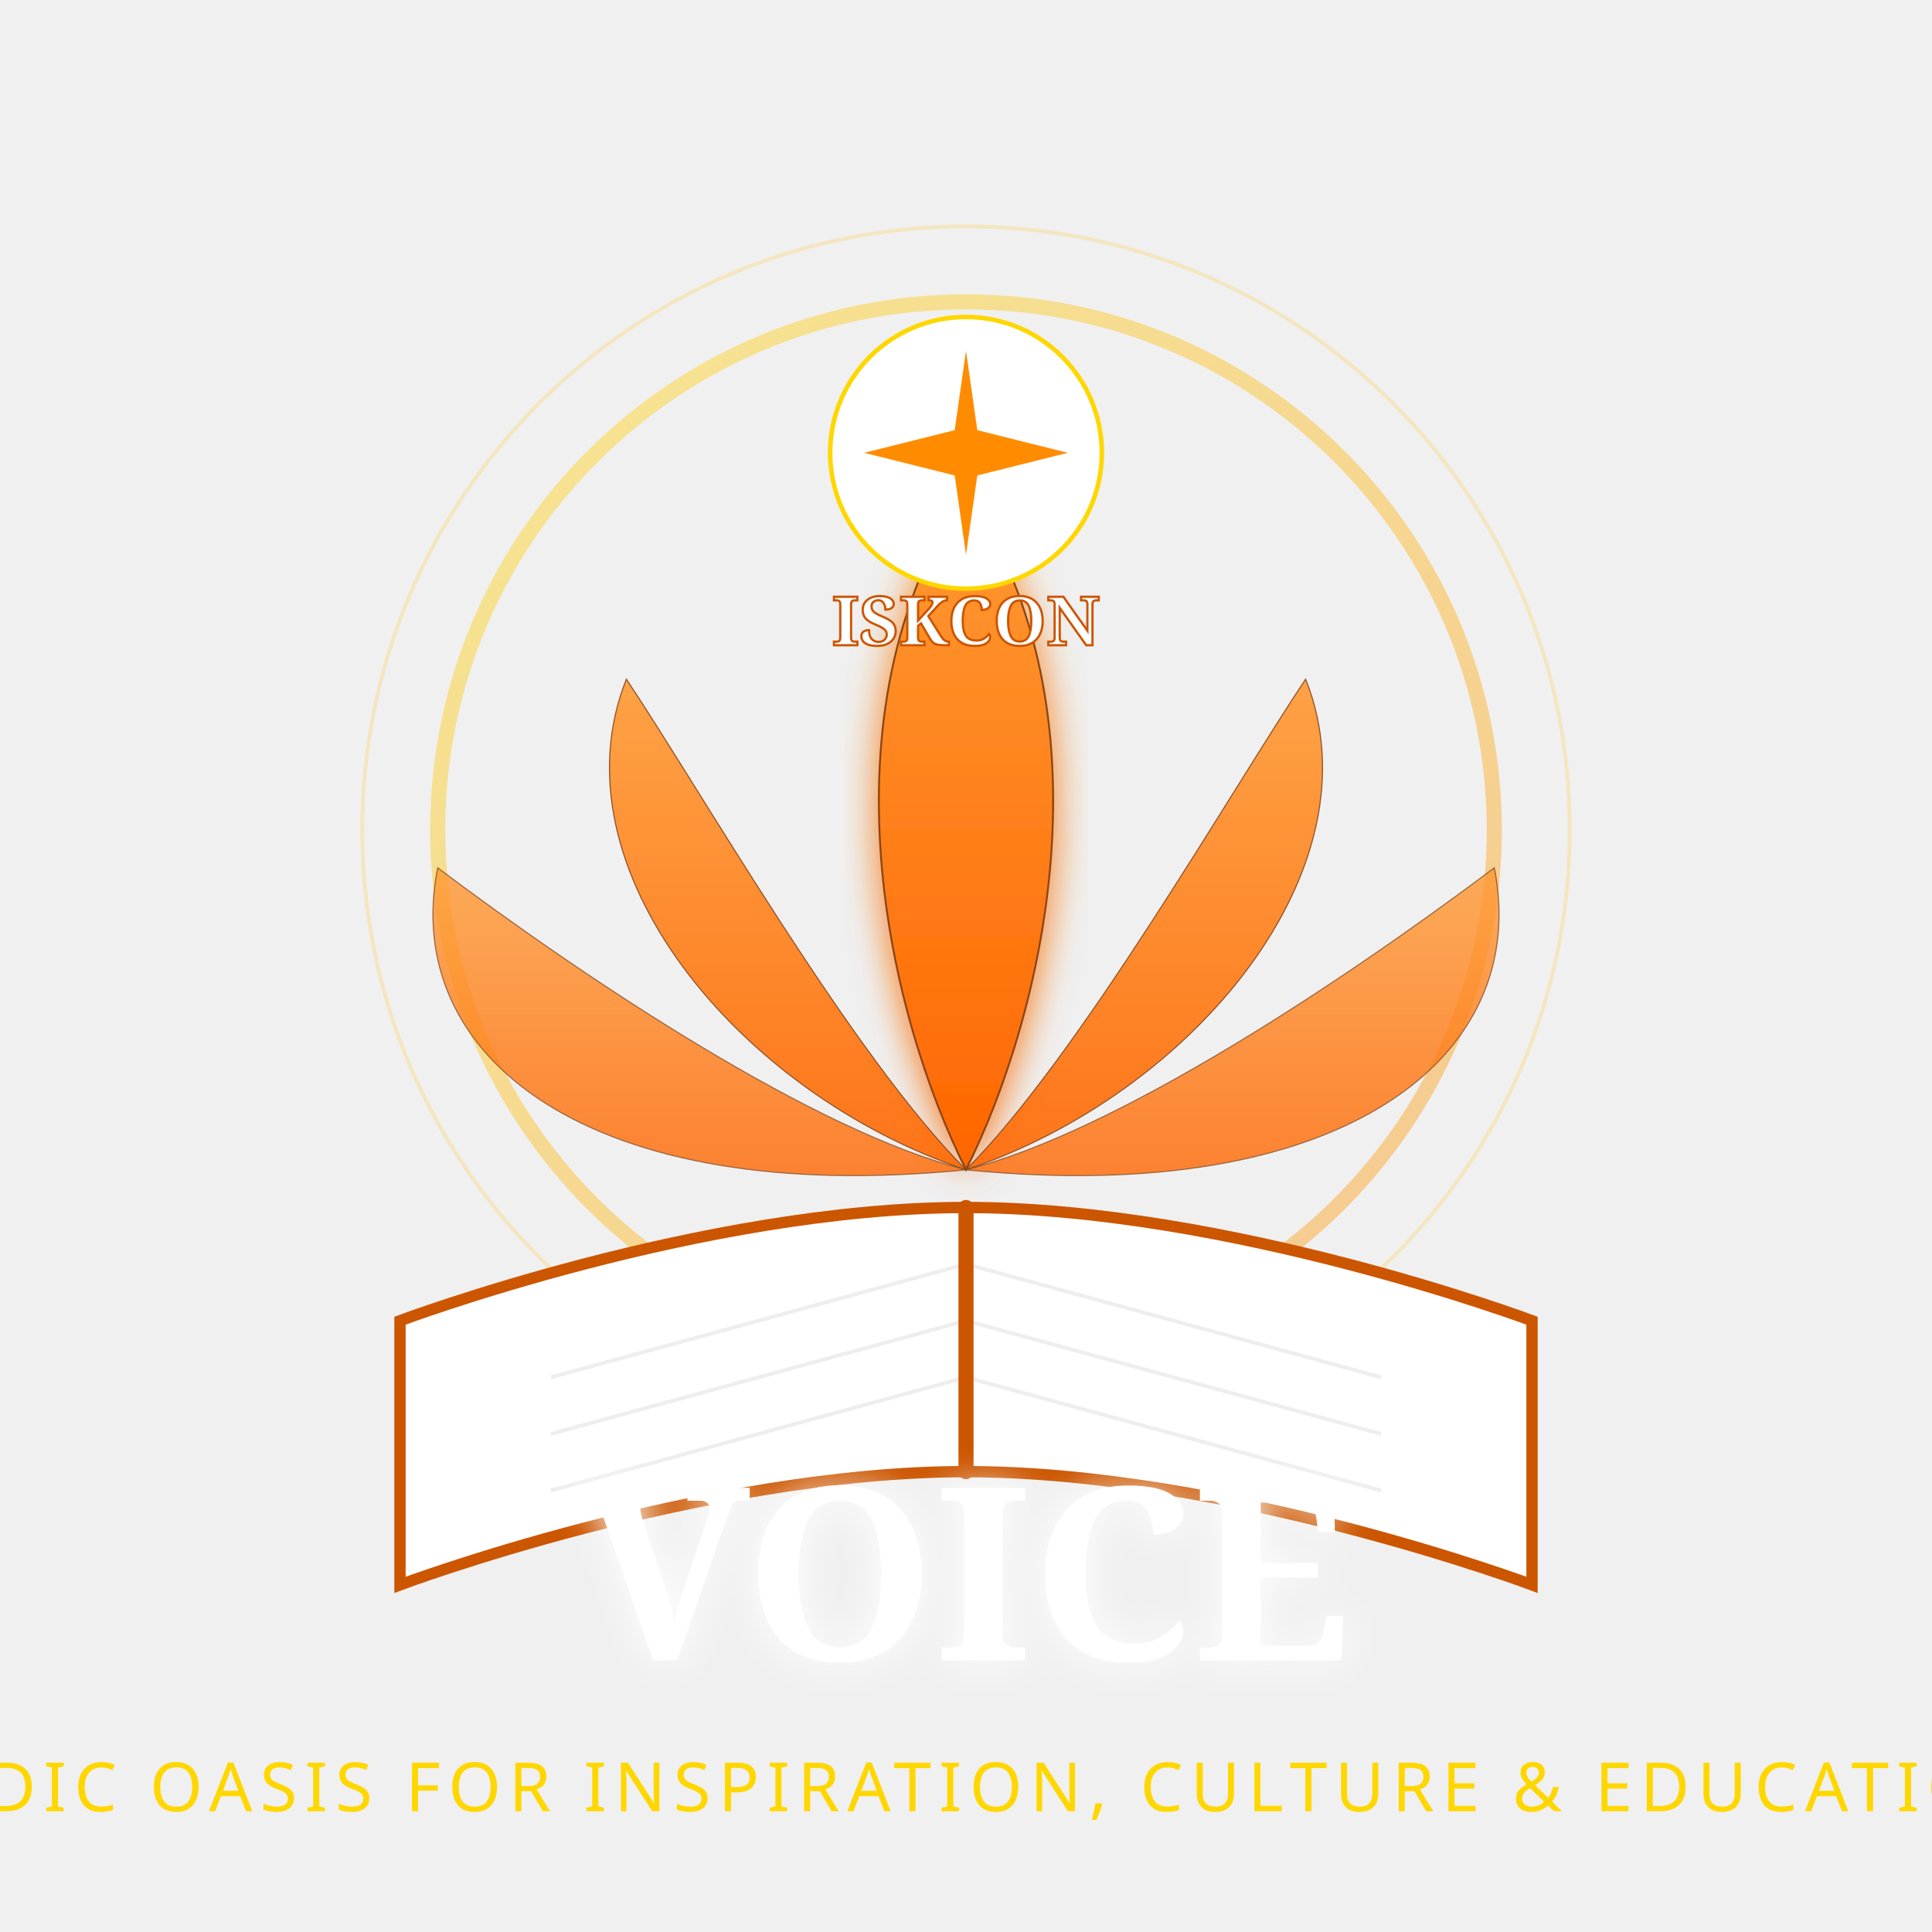
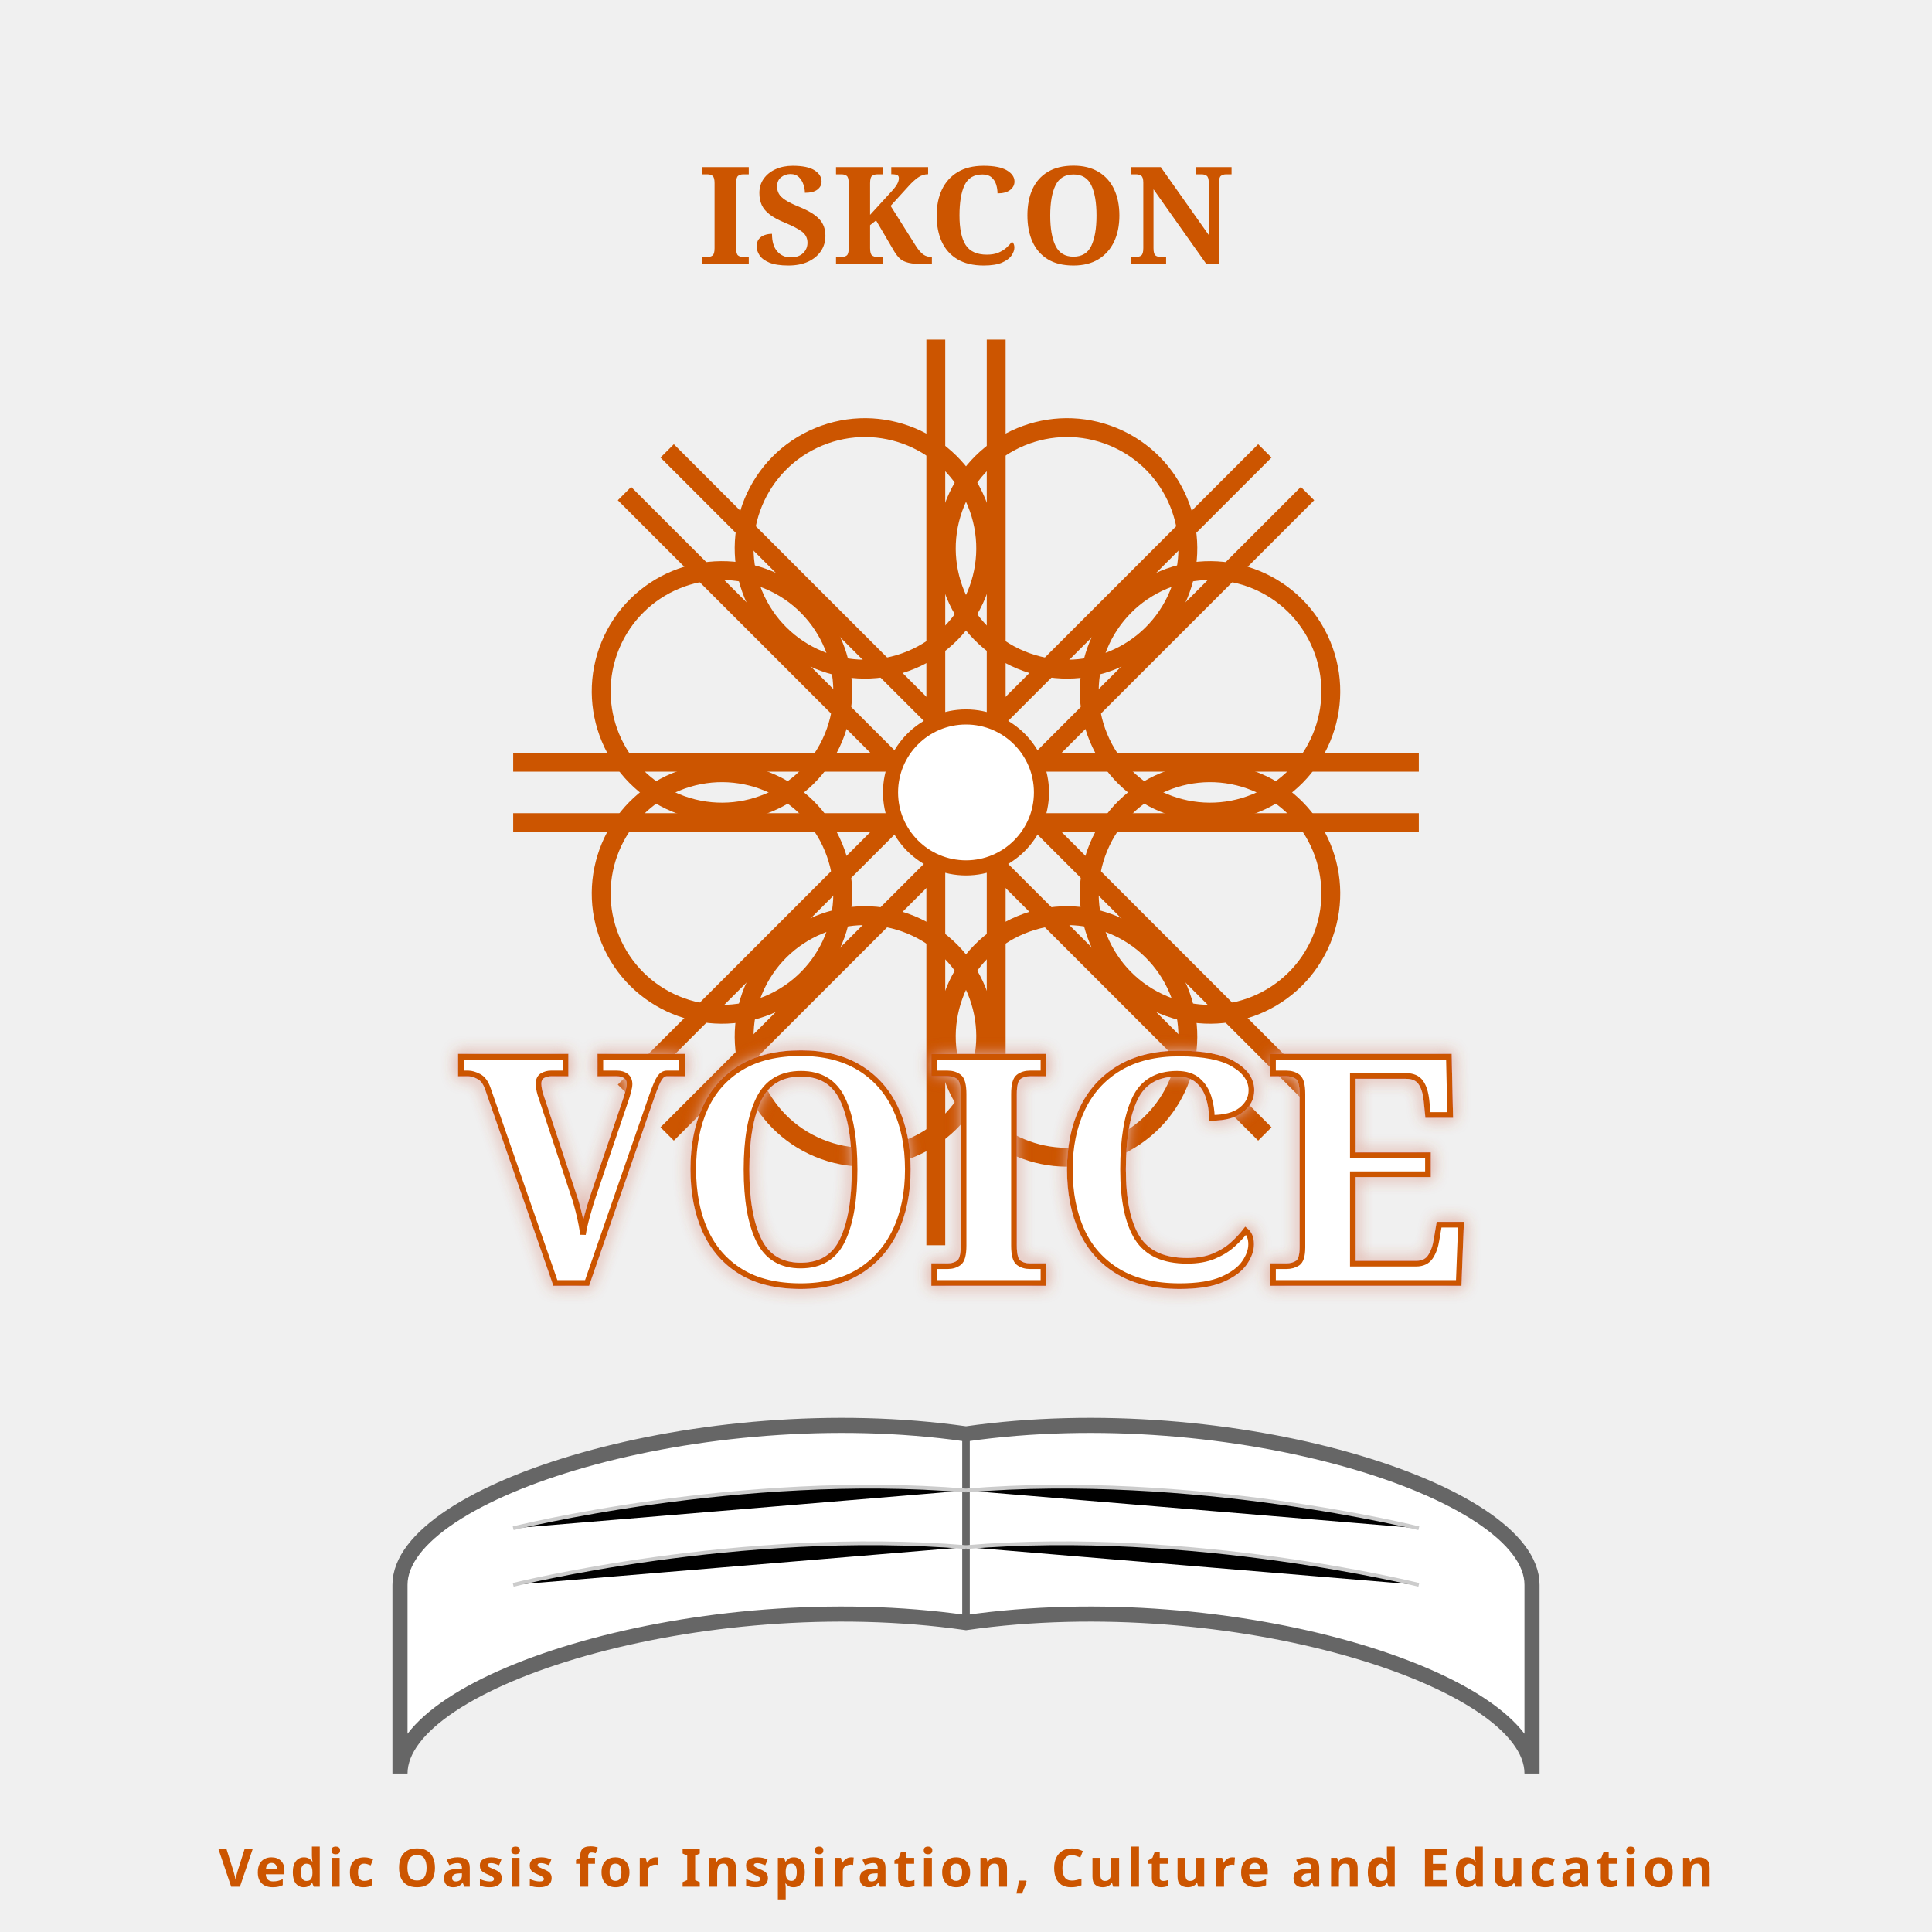
- <svg xmlns="http://www.w3.org/2000/svg" viewBox="0 0 512 512" fill="none">
+ <svg xmlns="http://www.w3.org/2000/svg" viewBox="0 0 512 512">
  <defs>
-     <linearGradient id="goldGradient" x1="0%" y1="0%" x2="100%" y2="100%">
-       <stop offset="0%" style="stop-color:#FFD700" />
-       <stop offset="50%" style="stop-color:#FFB300" />
-       <stop offset="100%" style="stop-color:#FF8C00" />
-     </linearGradient>
-     <linearGradient id="saffronGradient" x1="0%" y1="0%" x2="0%" y2="100%">
-       <stop offset="0%" style="stop-color:#FF9933" />
-       <stop offset="100%" style="stop-color:#FF6600" />
-     </linearGradient>
-     <filter id="glow" x="-20%" y="-20%" width="140%" height="140%">
-       <feGaussianBlur stdDeviation="5" result="blur" />
-       <feComposite in="SourceGraphic" in2="blur" operator="over" />
+     <filter id="subtleGlow" x="-20%" y="-20%" width="140%" height="140%">
+       <feGaussianBlur stdDeviation="2" result="blur" />
+       <feMerge>
+         <feMergeNode in="blur" />
+         <feMergeNode in="SourceGraphic" />
+       </feMerge>
    </filter>
  </defs>
-   <circle cx="256" cy="220" r="140" stroke="url(#goldGradient)" stroke-width="4" opacity="0.4" />
-   <circle cx="256" cy="220" r="160" stroke="#FFBC00" stroke-width="1" opacity="0.2" />
-   <g transform="translate(106, 320)">
-     <path d="M150 0 C220 0 300 30 300 30 L300 100 C300 100 220 70 150 70 L150 0Z" fill="white" stroke="#CC5500" stroke-width="3" />
-     <path d="M150 0 C80 0 0 30 0 30 L0 100 C0 100 80 70 150 70 L150 0Z" fill="white" stroke="#CC5500" stroke-width="3" />
-     <path d="M150 15 L260 45" stroke="#EEE" stroke-width="1" />
-     <path d="M150 30 L260 60" stroke="#EEE" stroke-width="1" />
-     <path d="M150 45 L260 75" stroke="#EEE" stroke-width="1" />
-     <path d="M150 15 L40 45" stroke="#EEE" stroke-width="1" />
-     <path d="M150 30 L40 60" stroke="#EEE" stroke-width="1" />
-     <path d="M150 45 L40 75" stroke="#EEE" stroke-width="1" />
-     <line x1="150" y1="0" x2="150" y2="70" stroke="#CC5500" stroke-width="4" stroke-linecap="round" />
+   <g transform="translate(106, 380)">
+     <path d="M150 0 C220 -10 300 15 300 40 L300 90 C300 65 220 40 150 50 C80 40 0 65 0 90 L0 40 C0 15 80 -10 150 0Z" fill="white" stroke="#666" stroke-width="4" />
+     <path d="M150 0 L150 50" stroke="#666" stroke-width="2" />
+     <path d="M150 15 C210 10 270 25 270 25" stroke="#CCC" stroke-width="1" />
+     <path d="M150 30 C210 25 270 40 270 40" stroke="#CCC" stroke-width="1" />
+     <path d="M150 15 C90 10 30 25 30 25" stroke="#CCC" stroke-width="1" />
+     <path d="M150 30 C90 25 30 40 30 40" stroke="#CCC" stroke-width="1" />
  </g>
-   <g transform="translate(256, 310)">
-     <path d="M0 -180 C-40 -120 -20 -40 0 0 C20 -40 40 -120 0 -180Z" fill="url(#saffronGradient)" stroke="#8B4513" stroke-width="0.5" filter="url(#glow)" />
-     <path d="M0 0 C-60 -20 -110 -80 -90 -130 C-70 -100 -30 -30 0 0Z" fill="url(#saffronGradient)" opacity="0.9" stroke="#8B4513" stroke-width="0.3" />
-     <path d="M0 0 C-100 10 -150 -30 -140 -80 C-100 -50 -40 -10 0 0Z" fill="url(#saffronGradient)" opacity="0.8" stroke="#8B4513" stroke-width="0.3" />
-     <path d="M0 0 C60 -20 110 -80 90 -130 C70 -100 30 -30 0 0Z" fill="url(#saffronGradient)" opacity="0.9" stroke="#8B4513" stroke-width="0.3" />
-     <path d="M0 0 C100 10 150 -30 140 -80 C100 -50 40 -10 0 0Z" fill="url(#saffronGradient)" opacity="0.8" stroke="#8B4513" stroke-width="0.3" />
+   <g transform="translate(256, 210)">
+     <g transform="rotate(0)">
+       <line x1="-8" y1="-120" x2="-8" y2="-20" stroke="#CC5500" stroke-width="5" />
+       <line x1="8" y1="-120" x2="8" y2="-20" stroke="#CC5500" stroke-width="5" />
+     </g>
+     <g transform="rotate(45)">
+       <line x1="-8" y1="-120" x2="-8" y2="-20" stroke="#CC5500" stroke-width="5" />
+       <line x1="8" y1="-120" x2="8" y2="-20" stroke="#CC5500" stroke-width="5" />
+     </g>
+     <g transform="rotate(90)">
+       <line x1="-8" y1="-120" x2="-8" y2="-20" stroke="#CC5500" stroke-width="5" />
+       <line x1="8" y1="-120" x2="8" y2="-20" stroke="#CC5500" stroke-width="5" />
+     </g>
+     <g transform="rotate(135)">
+       <line x1="-8" y1="-120" x2="-8" y2="-20" stroke="#CC5500" stroke-width="5" />
+       <line x1="8" y1="-120" x2="8" y2="-20" stroke="#CC5500" stroke-width="5" />
+     </g>
+     <g transform="rotate(180)">
+       <line x1="-8" y1="-120" x2="-8" y2="-20" stroke="#CC5500" stroke-width="5" />
+       <line x1="8" y1="-120" x2="8" y2="-20" stroke="#CC5500" stroke-width="5" />
+     </g>
+     <g transform="rotate(225)">
+       <line x1="-8" y1="-120" x2="-8" y2="-20" stroke="#CC5500" stroke-width="5" />
+       <line x1="8" y1="-120" x2="8" y2="-20" stroke="#CC5500" stroke-width="5" />
+     </g>
+     <g transform="rotate(270)">
+       <line x1="-8" y1="-120" x2="-8" y2="-20" stroke="#CC5500" stroke-width="5" />
+       <line x1="8" y1="-120" x2="8" y2="-20" stroke="#CC5500" stroke-width="5" />
+     </g>
+     <g transform="rotate(315)">
+       <line x1="-8" y1="-120" x2="-8" y2="-20" stroke="#CC5500" stroke-width="5" />
+       <line x1="8" y1="-120" x2="8" y2="-20" stroke="#CC5500" stroke-width="5" />
+     </g>
+     <circle cx="0" cy="-70" r="32" fill="none" stroke="#CC5500" stroke-width="5" transform="rotate(22.5)" />
+     <circle cx="0" cy="-70" r="32" fill="none" stroke="#CC5500" stroke-width="5" transform="rotate(67.5)" />
+     <circle cx="0" cy="-70" r="32" fill="none" stroke="#CC5500" stroke-width="5" transform="rotate(112.5)" />
+     <circle cx="0" cy="-70" r="32" fill="none" stroke="#CC5500" stroke-width="5" transform="rotate(157.5)" />
+     <circle cx="0" cy="-70" r="32" fill="none" stroke="#CC5500" stroke-width="5" transform="rotate(202.5)" />
+     <circle cx="0" cy="-70" r="32" fill="none" stroke="#CC5500" stroke-width="5" transform="rotate(247.5)" />
+     <circle cx="0" cy="-70" r="32" fill="none" stroke="#CC5500" stroke-width="5" transform="rotate(292.5)" />
+     <circle cx="0" cy="-70" r="32" fill="none" stroke="#CC5500" stroke-width="5" transform="rotate(337.5)" />
+     <circle cx="0" cy="0" r="20" fill="white" stroke="#CC5500" stroke-width="4" />
  </g>
-   <g transform="translate(256, 120) scale(0.6)">
-     <circle cx="0" cy="0" r="60" stroke="#FFD700" stroke-width="2" fill="white" />
-     <path d="M0 -45 L5 -10 L45 0 L5 10 L0 45 L-5 10 L-45 0 L-5 -10 Z" fill="#FF8C00" />
-     <text x="0" y="85" text-anchor="middle" font-family="serif" font-weight="bold" font-size="30" fill="white" stroke="#CC5500" stroke-width="1">ISKCON</text>
-   </g>
-   <text x="256" y="440" text-anchor="middle" font-family="serif" font-weight="bold" font-size="64" fill="white" filter="url(#glow)">VOICE</text>
-   <text x="256" y="480" text-anchor="middle" font-family="sans-serif" font-size="18" fill="#FFD700" letter-spacing="2" font-weight="500">VEDIC OASIS FOR INSPIRATION, CULTURE &amp; EDUCATION</text>
+   <text x="256" y="70" text-anchor="middle" font-family="serif" font-weight="bold" font-size="36" fill="#CC5500">ISKCON</text>
+   <text x="256" y="340" text-anchor="middle" font-family="serif" font-weight="bold" font-size="84" fill="white" filter="url(#subtleGlow)" stroke="#CC5500" stroke-width="1.5">VOICE</text>
+   <text x="256" y="500" text-anchor="middle" font-family="sans-serif" font-size="14" fill="#CC5500" font-weight="600" letter-spacing="1">Vedic Oasis for Inspiration, Culture and Education</text>
</svg>
